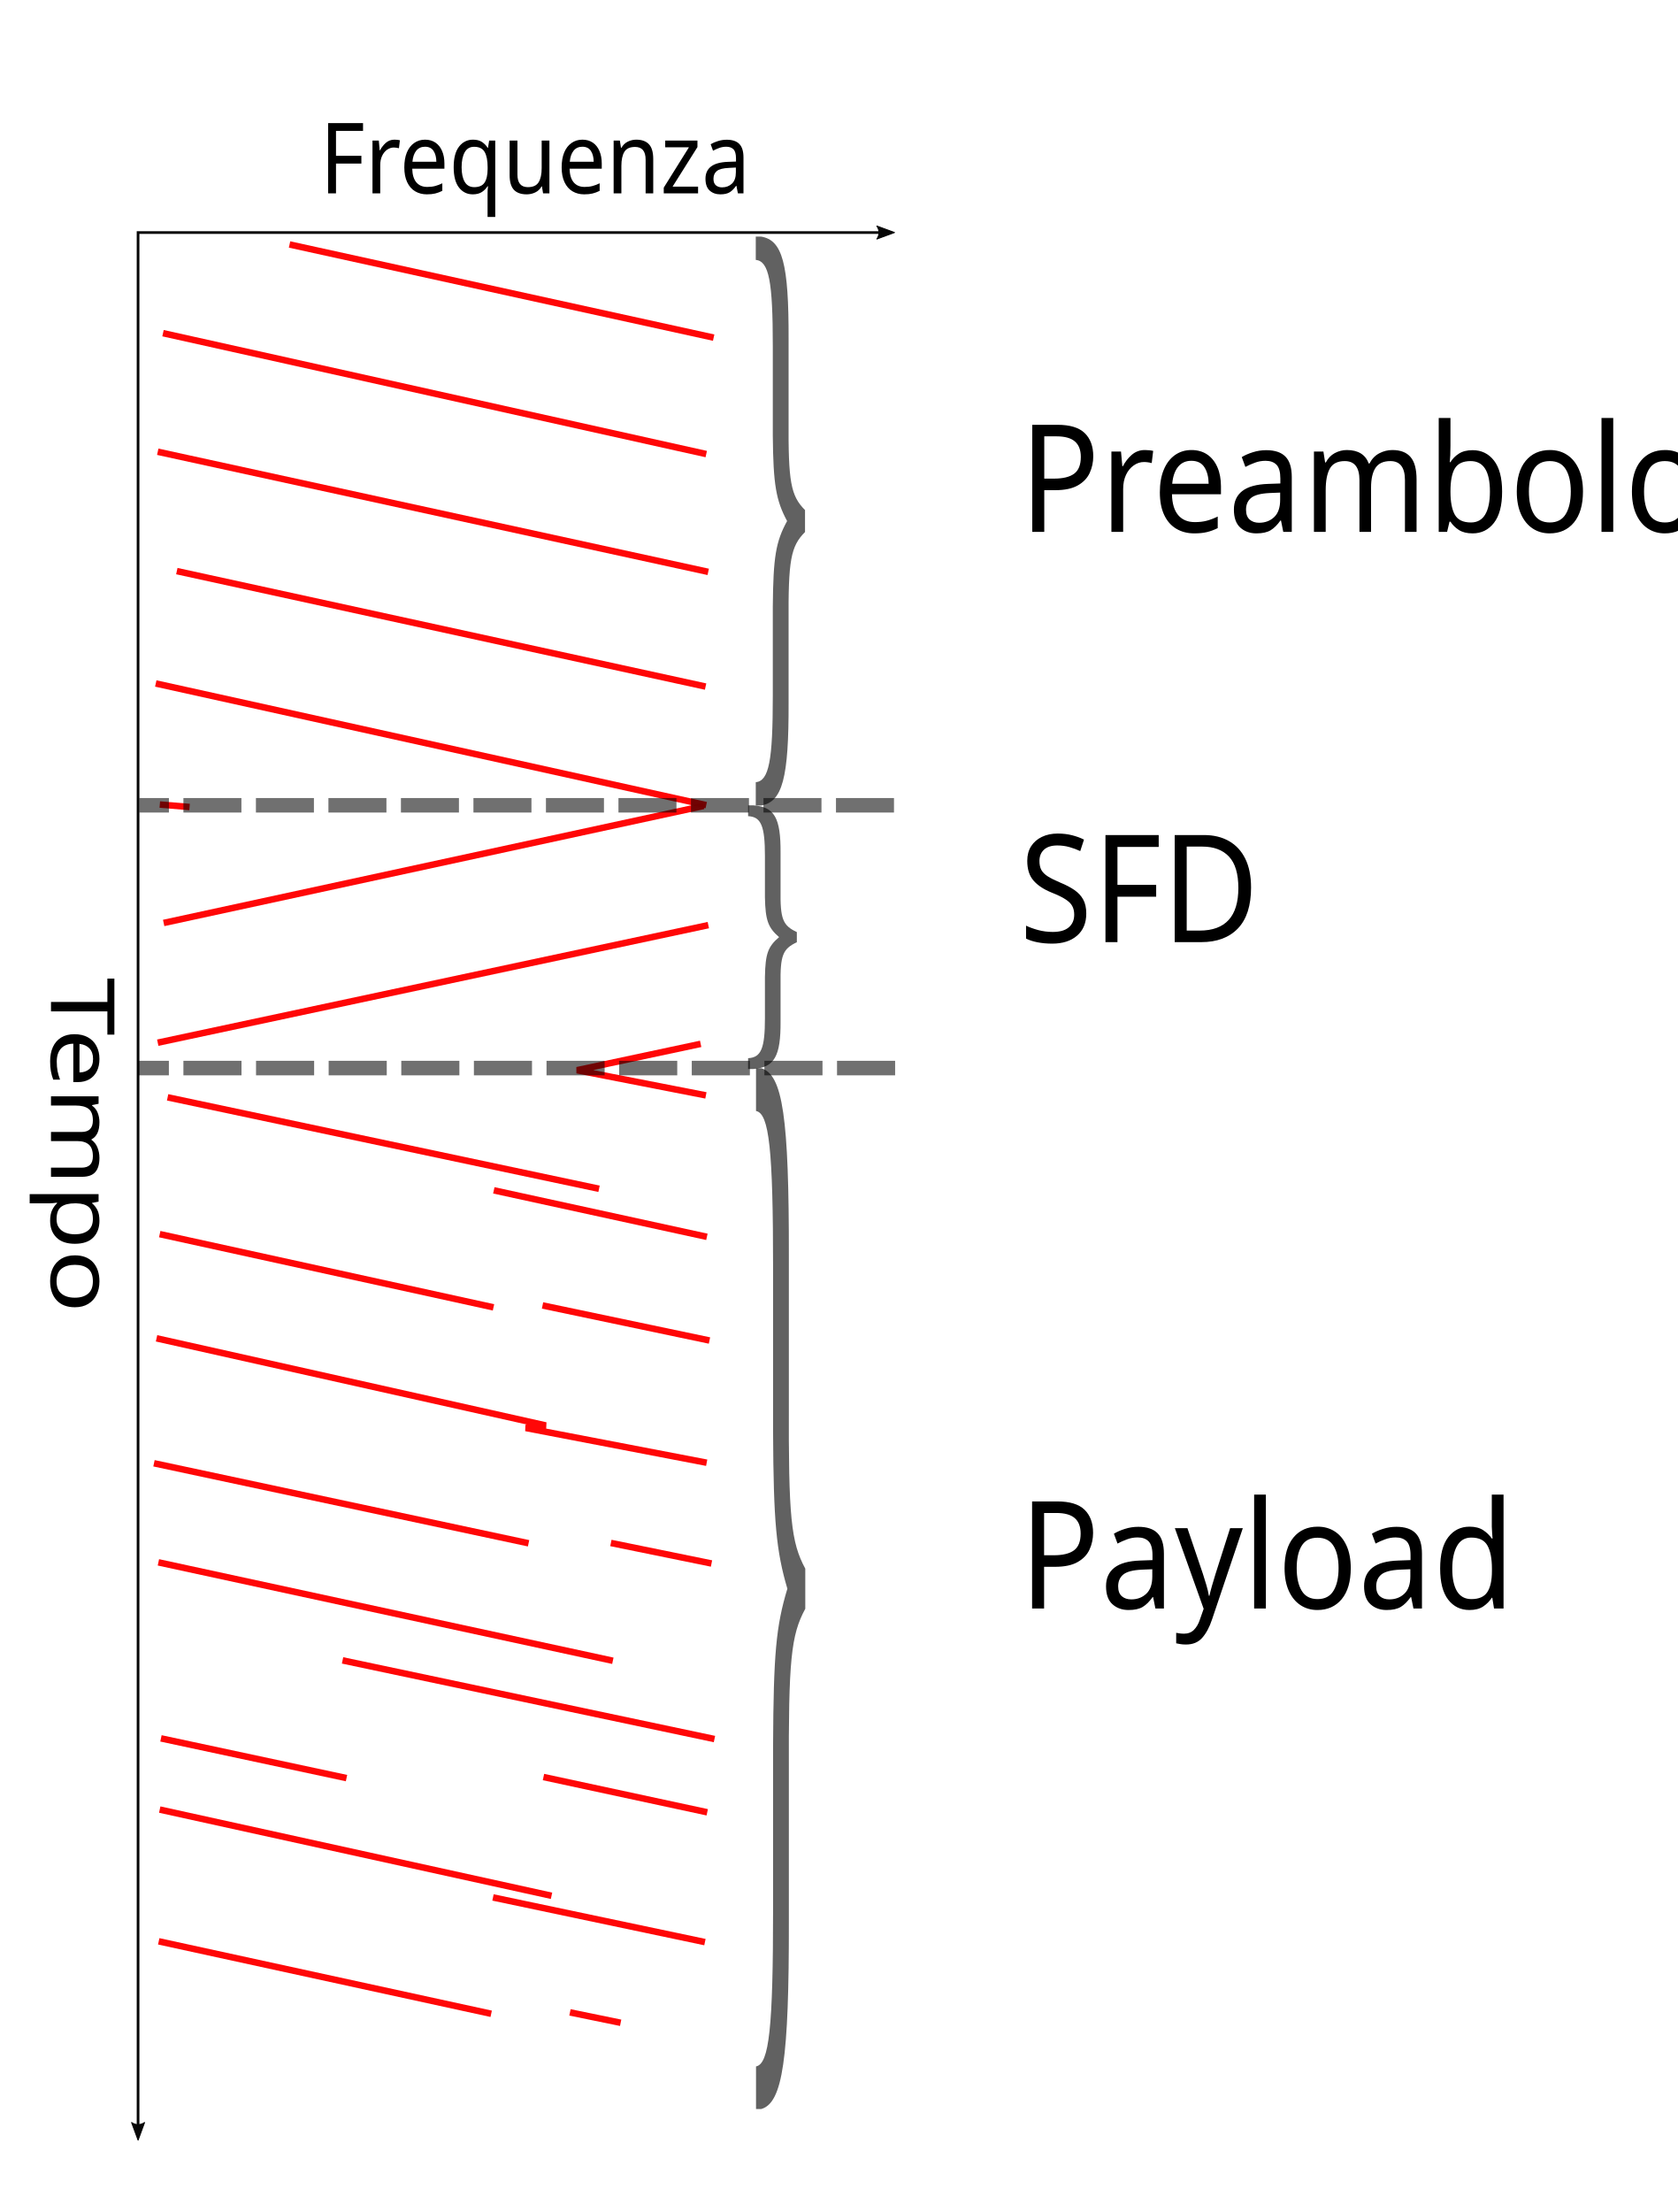
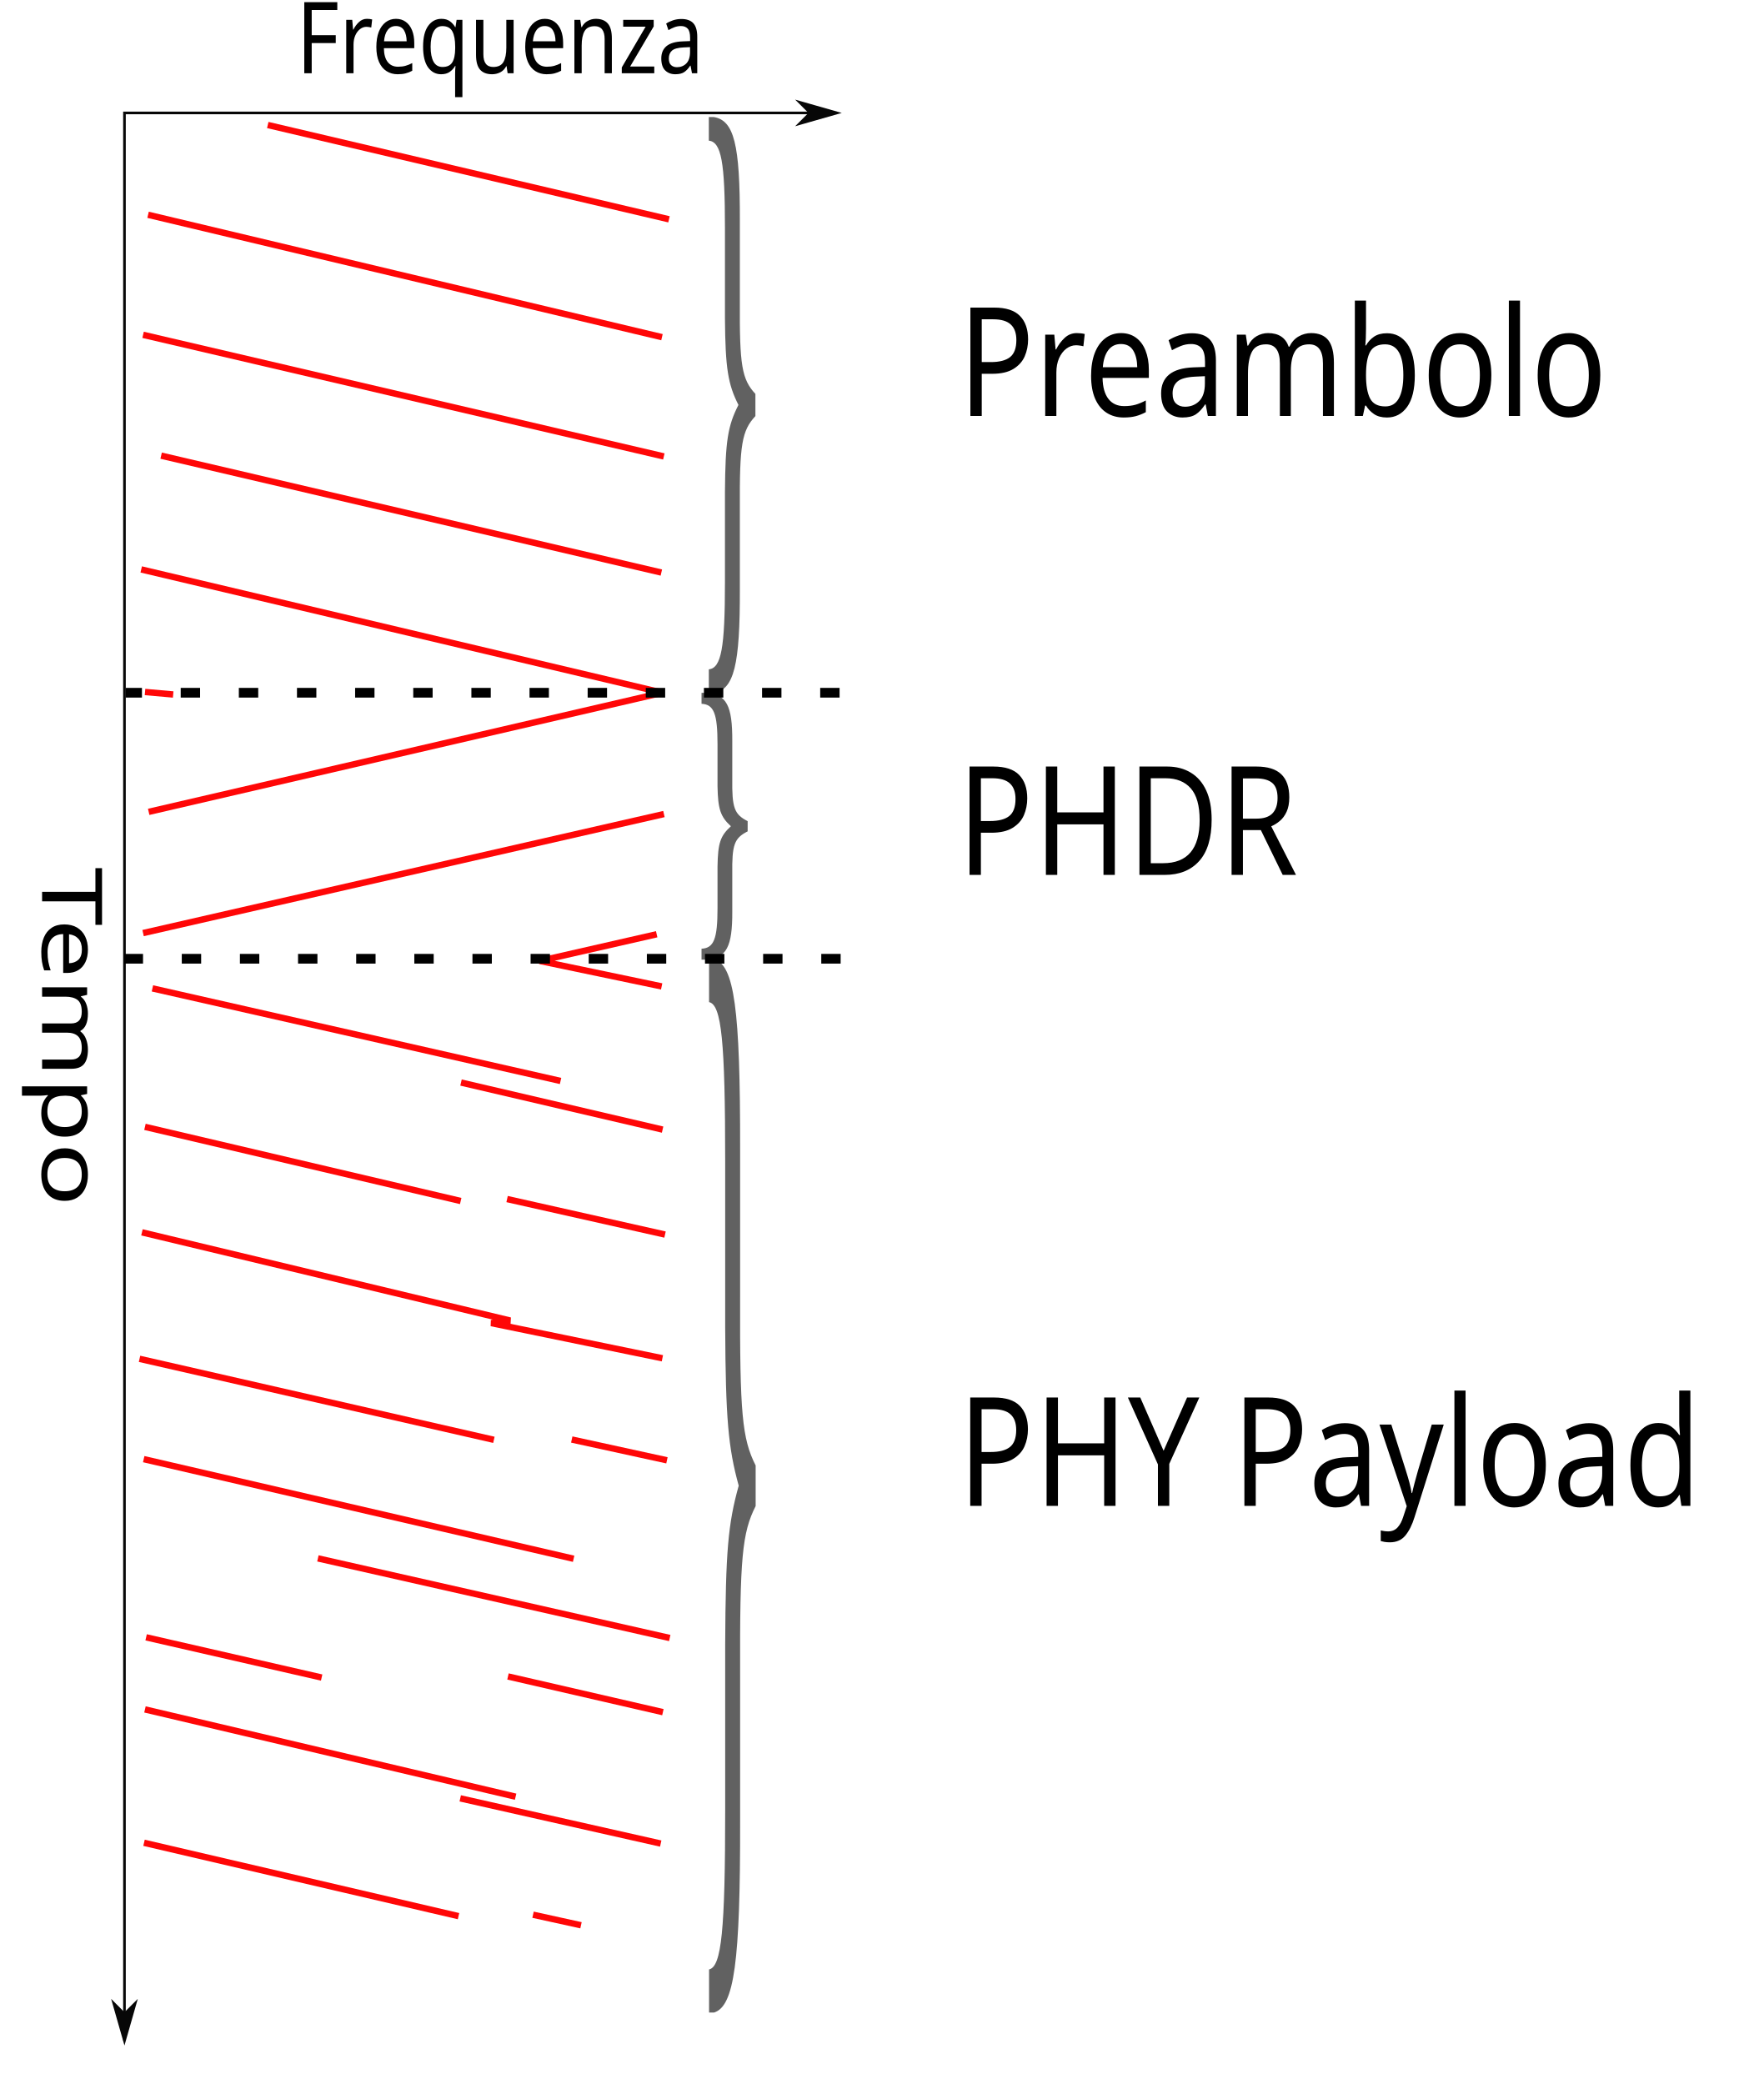
- <svg xmlns="http://www.w3.org/2000/svg" width="11cm" height="14.5cm" viewBox="0 0 389.764 513.78" id="svg5521" version="1.1">
+ <svg xmlns="http://www.w3.org/2000/svg" width="11cm" height="13cm" viewBox="0 0 389.764 460.63" id="svg5521" version="1.1">
  <defs id="defs5523">
-     <marker orient="auto" refY="0.0" refX="0.0" id="Arrow2Mstart" style="overflow:visible">
-       <path id="path4464" style="fill-rule:evenodd;stroke-width:0.625;stroke-linejoin:round;stroke:#000000;stroke-opacity:1;fill:#000000;fill-opacity:1" d="M 8.719,4.034 L -2.207,0.016 L 8.719,-4.002 C 6.973,-1.63 6.983,1.616 8.719,4.034 z " transform="scale(0.6) translate(0,0)" />
+     <marker orient="auto" refY="0" refX="0" id="marker5647" style="overflow:visible">
+       <path id="path5382" d="M 0,0 5,-5 -12.5,0 5,5 0,0 Z" style="fill:#000000;fill-opacity:1;fill-rule:evenodd;stroke:#000000;stroke-width:1pt;stroke-opacity:1" transform="matrix(0.8,0,0,0.8,10,0)" />
+     </marker>
+     <marker orient="auto" refY="0" refX="0" id="marker5643" style="overflow:visible">
+       <path id="path5645" d="M 0,0 5,-5 -12.5,0 5,5 0,0 Z" style="fill:#000000;fill-opacity:1;fill-rule:evenodd;stroke:#000000;stroke-width:1pt;stroke-opacity:1" transform="matrix(-0.8,0,0,-0.8,-10,0)" />
+     </marker>
+     <marker orient="auto" refY="0" refX="0" id="marker5640" style="overflow:visible">
+       <path id="path5385" d="M 0,0 5,-5 -12.5,0 5,5 0,0 Z" style="fill:#000000;fill-opacity:1;fill-rule:evenodd;stroke:#000000;stroke-width:1pt;stroke-opacity:1" transform="matrix(-0.8,0,0,-0.8,-10,0)" />
+     </marker>
+     <marker orient="auto" refY="0" refX="0" id="Arrow1Mend" style="overflow:visible">
+       <path id="path5391" d="M 0,0 5,-5 -12.5,0 5,5 0,0 Z" style="fill:#000000;fill-opacity:1;fill-rule:evenodd;stroke:#000000;stroke-width:1pt;stroke-opacity:1" transform="matrix(-0.4,0,0,-0.4,-4,0)" />
+     </marker>
+     <marker orient="auto" refY="0" refX="0" id="Arrow2Mstart" style="overflow:visible">
+       <path id="path4464" style="fill:#000000;fill-opacity:1;fill-rule:evenodd;stroke:#000000;stroke-width:0.625;stroke-linejoin:round;stroke-opacity:1" d="M 8.719,4.034 -2.207,0.016 8.719,-4.002 c -1.745,2.372 -1.735,5.617 -6e-7,8.035 z" transform="scale(0.6,0.6)" />
    </marker>
    <marker orient="auto" refY="0" refX="0" id="Arrow2Mend" style="overflow:visible">
      <path id="path4467" style="fill:#000000;fill-opacity:1;fill-rule:evenodd;stroke:#000000;stroke-width:0.625;stroke-linejoin:round;stroke-opacity:1" d="M 8.719,4.034 -2.207,0.016 8.719,-4.002 c -1.745,2.372 -1.735,5.617 -6e-7,8.035 z" transform="scale(-0.6,-0.6)" />
    </marker>
    <marker orient="auto" refY="0" refX="0" id="marker4703" style="overflow:visible">
      <path id="path4705" style="fill:#000000;fill-opacity:1;fill-rule:evenodd;stroke:#000000;stroke-width:0.625;stroke-linejoin:round;stroke-opacity:1" d="M 8.719,4.034 -2.207,0.016 8.719,-4.002 c -1.745,2.372 -1.735,5.617 -6e-7,8.035 z" transform="matrix(0.3,0,0,0.3,-0.69,0)" />
    </marker>
    <marker orient="auto" refY="0" refX="0" id="Arrow2Send" style="overflow:visible">
      <path id="path4473" style="fill:#000000;fill-opacity:1;fill-rule:evenodd;stroke:#000000;stroke-width:0.625;stroke-linejoin:round;stroke-opacity:1" d="M 8.719,4.034 -2.207,0.016 8.719,-4.002 c -1.745,2.372 -1.735,5.617 -6e-7,8.035 z" transform="matrix(-0.3,0,0,-0.3,0.69,0)" />
    </marker>
    <marker orient="auto" refY="0" refX="0" id="marker4698" style="overflow:visible">
      <path id="path4470" style="fill:#000000;fill-opacity:1;fill-rule:evenodd;stroke:#000000;stroke-width:0.625;stroke-linejoin:round;stroke-opacity:1" d="M 8.719,4.034 -2.207,0.016 8.719,-4.002 c -1.745,2.372 -1.735,5.617 -6e-7,8.035 z" transform="matrix(0.3,0,0,0.3,-0.69,0)" />
    </marker>
    <marker orient="auto" refY="0" refX="0" id="Arrow1Mstart" style="overflow:visible">
      <path id="path4446" d="M 0,0 5,-5 -12.5,0 5,5 0,0 Z" style="fill:#000000;fill-opacity:1;fill-rule:evenodd;stroke:#000000;stroke-width:1pt;stroke-opacity:1" transform="matrix(0.4,0,0,0.4,4,0)" />
    </marker>
    <marker orient="auto" refY="0" refX="0" id="Arrow2Sstart" style="overflow:visible">
      <path id="path4880" style="fill:#000000;fill-opacity:1;fill-rule:evenodd;stroke:#000000;stroke-width:0.625;stroke-linejoin:round;stroke-opacity:1" d="M 8.719,4.034 -2.207,0.016 8.719,-4.002 c -1.745,2.372 -1.735,5.617 -6e-7,8.035 z" transform="matrix(0.3,0,0,0.3,-0.69,0)" />
    </marker>
    <marker orient="auto" refY="0" refX="0" id="marker5453" style="overflow:visible">
      <path id="path5455" d="M 0,0 5,-5 -12.5,0 5,5 0,0 Z" style="fill:#000000;fill-opacity:1;fill-rule:evenodd;stroke:#000000;stroke-width:1pt;stroke-opacity:1" transform="matrix(0.8,0,0,0.8,10,0)" />
    </marker>
    <marker orient="auto" refY="0" refX="0" id="Arrow1Send" style="overflow:visible">
      <path id="path4865" d="M 0,0 5,-5 -12.5,0 5,5 0,0 Z" style="fill:#000000;fill-opacity:1;fill-rule:evenodd;stroke:#000000;stroke-width:1pt;stroke-opacity:1" transform="matrix(-0.2,0,0,-0.2,-1.2,0)" />
    </marker>
    <marker orient="auto" refY="0" refX="0" id="Arrow1Lstart" style="overflow:visible">
      <path id="path4850" d="M 0,0 5,-5 -12.5,0 5,5 0,0 Z" style="fill:#000000;fill-opacity:1;fill-rule:evenodd;stroke:#000000;stroke-width:1pt;stroke-opacity:1" transform="matrix(0.8,0,0,0.8,10,0)" />
    </marker>
    <marker orient="auto" refY="0" refX="0" id="Arrow1Lend" style="overflow:visible">
      <path id="path4853" d="M 0,0 5,-5 -12.5,0 5,5 0,0 Z" style="fill:#000000;fill-opacity:1;fill-rule:evenodd;stroke:#000000;stroke-width:1pt;stroke-opacity:1" transform="matrix(-0.8,0,0,-0.8,-10,0)" />
    </marker>
  </defs>
-   <g id="layer1" transform="translate(0,-538.5831)">
+   <g id="layer1" transform="translate(0,-591.7327)">
    <text xml:space="preserve" style="font-style:normal;font-weight:normal;font-size:27.254px;line-height:125%;font-family:sans-serif;letter-spacing:0px;word-spacing:0px;fill:#000000;fill-opacity:1;stroke:none;stroke-width:1px;stroke-linecap:butt;stroke-linejoin:miter;stroke-opacity:1" x="166.897" y="655.52" id="text5114" transform="scale(1.024134,0.9764352)">
      <tspan id="tspan5116" x="166.897" y="655.52" />
    </text>
-     <path style="opacity:0.97;fill:#000000;fill-opacity:1;stroke:#ff0000;stroke-width:1.511;stroke-miterlimit:4;stroke-dasharray:none;stroke-dashoffset:0;stroke-opacity:1" d="m 67.271,595.366 98.537,21.639" id="path4248" />
-     <path style="opacity:0.97;fill:#000000;fill-opacity:1;stroke:#ff0000;stroke-width:1.511;stroke-miterlimit:4;stroke-dasharray:none;stroke-dashoffset:0;stroke-opacity:1" d="M 37.873,615.968 164.085,644.05" id="path4250" />
-     <path style="opacity:0.97;fill:#000000;fill-opacity:1;stroke:#ff0000;stroke-width:1.511;stroke-miterlimit:4;stroke-dasharray:none;stroke-dashoffset:0;stroke-opacity:1" d="M 164.543,671.412 36.65,643.51" id="path4252" />
-     <path style="opacity:0.97;fill:#000000;fill-opacity:1;stroke:#ff0000;stroke-width:1.511;stroke-miterlimit:4;stroke-dasharray:none;stroke-dashoffset:0;stroke-opacity:1" d="M 41.081,671.232 163.932,698.053" id="path4254" />
-     <path style="opacity:0.97;fill:#000000;fill-opacity:1;stroke:#ff0000;stroke-width:1.511;stroke-miterlimit:4;stroke-dasharray:none;stroke-dashoffset:0;stroke-opacity:1" d="M 164.085,725.595 36.192,697.333" id="path4256" />
-     <path style="opacity:0.97;fill:#000000;fill-opacity:1;stroke:#ff0000;stroke-width:1.511;stroke-miterlimit:4;stroke-dasharray:none;stroke-dashoffset:0;stroke-opacity:1" d="m 37.126,725.455 6.915,0.573" id="path4258" />
-     <path style="opacity:0.97;fill:#000000;fill-opacity:1;stroke:#ff0000;stroke-width:1.511;stroke-miterlimit:4;stroke-dasharray:none;stroke-dashoffset:0;stroke-opacity:1" d="M 163.473,725.775 38.025,752.957" id="path4260" />
-     <path style="opacity:0.97;fill:#000000;fill-opacity:1;stroke:#ff0000;stroke-width:1.511;stroke-miterlimit:4;stroke-dasharray:none;stroke-dashoffset:0;stroke-opacity:1" d="M 164.565,753.458 36.65,780.769" id="path4262" />
-     <path style="opacity:0.97;fill:#000000;fill-opacity:1;stroke:#ff0000;stroke-width:1.511;stroke-miterlimit:4;stroke-dasharray:none;stroke-dashoffset:0;stroke-opacity:1" d="M 38.942,793.46 139.178,814.702" id="path4264" />
-     <path style="opacity:0.97;fill:#000000;fill-opacity:1;stroke:#ff0000;stroke-width:1.511;stroke-miterlimit:4;stroke-dasharray:none;stroke-dashoffset:0;stroke-opacity:1" d="m 114.731,815.062 49.507,10.801" id="path4266" />
-     <path style="opacity:0.97;fill:none;fill-opacity:1;stroke:#ff0000;stroke-width:1.511;stroke-miterlimit:4;stroke-dasharray:none;stroke-dashoffset:0;stroke-opacity:1" d="m 162.786,781.039 -28.726,6.12 29.949,5.85" id="path4268" />
-     <path style="opacity:0.97;fill:none;fill-opacity:1;stroke:#ff0000;stroke-width:1.511;stroke-miterlimit:4;stroke-dasharray:none;stroke-dashoffset:0;stroke-opacity:1" d="m 126.047,841.797 38.788,8.146" id="path4270" />
-     <path style="opacity:0.97;fill:none;fill-opacity:1;stroke:#ff0000;stroke-width:1.511;stroke-miterlimit:4;stroke-dasharray:none;stroke-dashoffset:0;stroke-opacity:1" d="m 37.109,825.233 77.545,17.011" id="path4272" />
-     <path style="opacity:0.97;fill:none;fill-opacity:1;stroke:#ff0000;stroke-width:1.511;stroke-miterlimit:4;stroke-dasharray:none;stroke-dashoffset:0;stroke-opacity:1" d="m 36.37,849.434 90.434,20.239 -4.643,0.586 42.027,8.07" id="path4274" />
-     <path style="opacity:0.97;fill:none;fill-opacity:1;stroke:#ff0000;stroke-width:1.511;stroke-miterlimit:4;stroke-dasharray:none;stroke-dashoffset:0;stroke-opacity:1" d="m 141.929,896.968 23.378,4.77" id="path4276" />
-     <path style="opacity:0.97;fill:none;fill-opacity:1;stroke:#ff0000;stroke-width:1.511;stroke-miterlimit:4;stroke-dasharray:none;stroke-dashoffset:0;stroke-opacity:1" d="m 35.775,878.456 87.03,18.584" id="path4278" />
-     <path style="opacity:0.97;fill:none;fill-opacity:1;stroke:#ff0000;stroke-width:1.511;stroke-miterlimit:4;stroke-dasharray:none;stroke-dashoffset:0;stroke-opacity:1" d="M 36.803,901.468 142.387,924.33" id="path4280" />
-     <path style="opacity:0.97;fill:none;fill-opacity:1;stroke:#ff0000;stroke-width:1.511;stroke-miterlimit:4;stroke-dasharray:none;stroke-dashoffset:0;stroke-opacity:1" d="M 165.995,942.511 79.587,924.24" id="path4282" />
-     <path style="opacity:0.97;fill:none;fill-opacity:1;stroke:#ff0000;stroke-width:1.511;stroke-miterlimit:4;stroke-dasharray:none;stroke-dashoffset:0;stroke-opacity:1" d="m 126.267,951.332 38.047,8.191" id="path4284" />
-     <path style="opacity:0.97;fill:none;fill-opacity:1;stroke:#ff0000;stroke-width:1.511;stroke-miterlimit:4;stroke-dasharray:none;stroke-dashoffset:0;stroke-opacity:1" d="m 114.54,979.3 49.239,10.375" id="path4286" />
-     <path style="opacity:0.97;fill:none;fill-opacity:1;stroke:#ff0000;stroke-width:1.511;stroke-miterlimit:4;stroke-dasharray:none;stroke-dashoffset:0;stroke-opacity:1" d="m 37.109,958.892 91.03,20.026" id="path4288" />
-     <path style="opacity:0.97;fill:none;fill-opacity:1;stroke:#ff0000;stroke-width:1.511;stroke-miterlimit:4;stroke-dasharray:none;stroke-dashoffset:0;stroke-opacity:1" d="m 37.396,942.354 43.11,9.228" id="path4290" />
-     <path style="opacity:0.97;fill:none;fill-opacity:1;stroke:#ff0000;stroke-width:1.511;stroke-miterlimit:4;stroke-dasharray:none;stroke-dashoffset:0;stroke-opacity:1" d="m 36.879,989.494 77.24,16.831" id="path4292" />
-     <path style="opacity:0.97;fill:none;fill-opacity:1;stroke:#ff0000;stroke-width:1.511;stroke-miterlimit:4;stroke-dasharray:none;stroke-dashoffset:0;stroke-opacity:1" d="m 132.422,1005.998 11.777,2.418" id="path4294" />
-     <path style="opacity:0.97;fill:none;fill-opacity:1;stroke:#000000;stroke-width:0.623;stroke-miterlimit:4;stroke-dasharray:none;stroke-dashoffset:0;stroke-opacity:1;marker-start:url(#Arrow2Mstart);marker-end:url(#Arrow2Mend)" d="m 206.99,592.597 -174.914,0 0,442.242" id="path4296" />
-     <text xml:space="preserve" style="font-style:normal;font-weight:normal;font-size:22.386px;line-height:125%;font-family:sans-serif;letter-spacing:0px;word-spacing:0px;fill:#000000;fill-opacity:1;stroke:none;stroke-width:1px;stroke-linecap:butt;stroke-linejoin:miter;stroke-opacity:1" x="705.403" y="-12.86" id="text5110" transform="matrix(0,1.085404,-0.9213158,0,0,0)">
-       <tspan id="tspan5112" x="705.403" y="-12.86" style="font-style:normal;font-variant:normal;font-weight:500;font-stretch:normal;font-size:22.386px;line-height:125%;font-family:'CMU Serif';-inkscape-font-specification:'CMU Serif Medium';text-align:justify;writing-mode:lr-tb;text-anchor:start">Tempo</tspan>
+     <path style="opacity:0.97;fill:#000000;fill-opacity:1;stroke:#ff0000;stroke-width:1.407;stroke-miterlimit:4;stroke-dasharray:none;stroke-dashoffset:0;stroke-opacity:1" d="m 59.182,619.362 88.677,20.846" id="path4248" />
+     <path style="opacity:0.97;fill:#000000;fill-opacity:1;stroke:#ff0000;stroke-width:1.407;stroke-miterlimit:4;stroke-dasharray:none;stroke-dashoffset:0;stroke-opacity:1" d="M 32.725,639.208 146.308,666.261" id="path4250" />
+     <path style="opacity:0.97;fill:#000000;fill-opacity:1;stroke:#ff0000;stroke-width:1.407;stroke-miterlimit:4;stroke-dasharray:none;stroke-dashoffset:0;stroke-opacity:1" d="M 146.721,692.621 31.625,665.741" id="path4252" />
+     <path style="opacity:0.97;fill:#000000;fill-opacity:1;stroke:#ff0000;stroke-width:1.407;stroke-miterlimit:4;stroke-dasharray:none;stroke-dashoffset:0;stroke-opacity:1" d="M 35.613,692.447 146.171,718.286" id="path4254" />
+     <path style="opacity:0.97;fill:#000000;fill-opacity:1;stroke:#ff0000;stroke-width:1.407;stroke-miterlimit:4;stroke-dasharray:none;stroke-dashoffset:0;stroke-opacity:1" d="M 146.308,744.819 31.213,717.593" id="path4256" />
+     <path style="opacity:0.97;fill:#000000;fill-opacity:1;stroke:#ff0000;stroke-width:1.407;stroke-miterlimit:4;stroke-dasharray:none;stroke-dashoffset:0;stroke-opacity:1" d="m 32.053,744.684 6.223,0.552" id="path4258" />
+     <path style="opacity:0.97;fill:#000000;fill-opacity:1;stroke:#ff0000;stroke-width:1.407;stroke-miterlimit:4;stroke-dasharray:none;stroke-dashoffset:0;stroke-opacity:1" d="M 145.758,744.992 32.863,771.178" id="path4260" />
+     <path style="opacity:0.97;fill:#000000;fill-opacity:1;stroke:#ff0000;stroke-width:1.407;stroke-miterlimit:4;stroke-dasharray:none;stroke-dashoffset:0;stroke-opacity:1" d="M 146.741,771.661 31.625,797.971" id="path4262" />
+     <path style="opacity:0.97;fill:#000000;fill-opacity:1;stroke:#ff0000;stroke-width:1.407;stroke-miterlimit:4;stroke-dasharray:none;stroke-dashoffset:0;stroke-opacity:1" d="m 33.688,810.197 90.206,20.463" id="path4264" />
+     <path style="opacity:0.97;fill:#000000;fill-opacity:1;stroke:#ff0000;stroke-width:1.407;stroke-miterlimit:4;stroke-dasharray:none;stroke-dashoffset:0;stroke-opacity:1" d="m 101.893,831.007 44.553,10.405" id="path4266" />
+     <path style="opacity:0.97;fill:none;fill-opacity:1;stroke:#ff0000;stroke-width:1.407;stroke-miterlimit:4;stroke-dasharray:none;stroke-dashoffset:0;stroke-opacity:1" d="m 145.139,798.231 -25.852,5.896 26.952,5.636" id="path4268" />
+     <path style="opacity:0.97;fill:none;fill-opacity:1;stroke:#ff0000;stroke-width:1.407;stroke-miterlimit:4;stroke-dasharray:none;stroke-dashoffset:0;stroke-opacity:1" d="m 112.077,856.762 34.907,7.848" id="path4270" />
+     <path style="opacity:0.97;fill:none;fill-opacity:1;stroke:#ff0000;stroke-width:1.407;stroke-miterlimit:4;stroke-dasharray:none;stroke-dashoffset:0;stroke-opacity:1" d="m 32.038,840.805 69.786,16.388" id="path4272" />
+     <path style="opacity:0.97;fill:none;fill-opacity:1;stroke:#ff0000;stroke-width:1.407;stroke-miterlimit:4;stroke-dasharray:none;stroke-dashoffset:0;stroke-opacity:1" d="m 31.373,864.119 81.385,19.497 -4.178,0.564 37.821,7.774" id="path4274" />
+     <path style="opacity:0.97;fill:none;fill-opacity:1;stroke:#ff0000;stroke-width:1.407;stroke-miterlimit:4;stroke-dasharray:none;stroke-dashoffset:0;stroke-opacity:1" d="m 126.369,909.911 21.039,4.596" id="path4276" />
+     <path style="opacity:0.97;fill:none;fill-opacity:1;stroke:#ff0000;stroke-width:1.407;stroke-miterlimit:4;stroke-dasharray:none;stroke-dashoffset:0;stroke-opacity:1" d="m 30.838,892.078 78.322,17.903" id="path4278" />
+     <path style="opacity:0.97;fill:none;fill-opacity:1;stroke:#ff0000;stroke-width:1.407;stroke-miterlimit:4;stroke-dasharray:none;stroke-dashoffset:0;stroke-opacity:1" d="m 31.763,914.247 95.019,22.024" id="path4280" />
+     <path style="opacity:0.97;fill:none;fill-opacity:1;stroke:#ff0000;stroke-width:1.407;stroke-miterlimit:4;stroke-dasharray:none;stroke-dashoffset:0;stroke-opacity:1" d="M 148.027,953.786 70.265,936.184" id="path4282" />
+     <path style="opacity:0.97;fill:none;fill-opacity:1;stroke:#ff0000;stroke-width:1.407;stroke-miterlimit:4;stroke-dasharray:none;stroke-dashoffset:0;stroke-opacity:1" d="m 112.275,962.283 34.24,7.89" id="path4284" />
+     <path style="opacity:0.97;fill:none;fill-opacity:1;stroke:#ff0000;stroke-width:1.407;stroke-miterlimit:4;stroke-dasharray:none;stroke-dashoffset:0;stroke-opacity:1" d="m 101.721,989.226 44.312,9.994" id="path4286" />
+     <path style="opacity:0.97;fill:none;fill-opacity:1;stroke:#ff0000;stroke-width:1.407;stroke-miterlimit:4;stroke-dasharray:none;stroke-dashoffset:0;stroke-opacity:1" d="m 32.038,969.567 81.921,19.293" id="path4288" />
+     <path style="opacity:0.97;fill:none;fill-opacity:1;stroke:#ff0000;stroke-width:1.407;stroke-miterlimit:4;stroke-dasharray:none;stroke-dashoffset:0;stroke-opacity:1" d="m 32.296,953.635 38.796,8.89" id="path4290" />
+     <path style="opacity:0.97;fill:none;fill-opacity:1;stroke:#ff0000;stroke-width:1.407;stroke-miterlimit:4;stroke-dasharray:none;stroke-dashoffset:0;stroke-opacity:1" d="m 31.831,999.048 69.511,16.214" id="path4292" />
+     <path style="opacity:0.97;fill:none;fill-opacity:1;stroke:#ff0000;stroke-width:1.407;stroke-miterlimit:4;stroke-dasharray:none;stroke-dashoffset:0;stroke-opacity:1" d="m 117.813,1014.947 10.598,2.33" id="path4294" />
+     <path style="opacity:0.97;fill:none;fill-opacity:1;stroke:#000000;stroke-width:0.58;stroke-miterlimit:4;stroke-dasharray:none;stroke-dashoffset:0;stroke-opacity:1;marker-start:url(#marker5647);marker-end:url(#marker5643)" d="m 184.92,616.694 -157.411,0 0,426.036" id="path4296" />
+     <text xml:space="preserve" style="font-style:normal;font-weight:normal;font-size:20.844px;line-height:125%;font-family:sans-serif;letter-spacing:0px;word-spacing:0px;fill:#000000;fill-opacity:1;stroke:none;stroke-width:1px;stroke-linecap:butt;stroke-linejoin:miter;stroke-opacity:1" x="697.599" y="-10.45" id="text5110" transform="matrix(0,1.122998,-0.8904733,0,0,0)">
+       <tspan id="tspan5112" x="697.599" y="-10.45" style="font-style:normal;font-variant:normal;font-weight:500;font-stretch:normal;font-size:20.844px;line-height:125%;font-family:'CMU Serif';-inkscape-font-specification:'CMU Serif Medium';text-align:justify;writing-mode:lr-tb;text-anchor:start">Tempo</tspan>
    </text>
-     <text xml:space="preserve" style="font-style:normal;font-weight:normal;font-size:32.855px;line-height:125%;font-family:sans-serif;text-align:center;letter-spacing:0px;word-spacing:0px;text-anchor:middle;fill:#000000;fill-opacity:1;stroke:none;stroke-width:1px;stroke-linecap:butt;stroke-linejoin:miter;stroke-opacity:1" x="78.705" y="550.556" id="text5400" transform="scale(0.9435504,1.059827)">
-       <tspan id="tspan5402" x="78.705" y="550.556" style="font-style:normal;font-variant:normal;font-weight:500;font-stretch:normal;font-size:21.561px;line-height:125%;font-family:'CMU Serif';-inkscape-font-specification:'CMU Serif Medium';text-align:justify;writing-mode:lr-tb;text-anchor:start">Frequenza</tspan>
+     <text xml:space="preserve" style="font-style:normal;font-weight:normal;font-size:30.592px;line-height:125%;font-family:sans-serif;text-align:center;letter-spacing:0px;word-spacing:0px;text-anchor:middle;fill:#000000;fill-opacity:1;stroke:none;stroke-width:1px;stroke-linecap:butt;stroke-linejoin:miter;stroke-opacity:1" x="71.794" y="554.405" id="text5400" transform="scale(0.9119636,1.096535)">
+       <tspan id="tspan5402" x="71.794" y="554.405" style="font-style:normal;font-variant:normal;font-weight:500;font-stretch:normal;font-size:20.076px;line-height:125%;font-family:'CMU Serif';-inkscape-font-specification:'CMU Serif Medium';text-align:justify;writing-mode:lr-tb;text-anchor:start">Frequenza</tspan>
    </text>
-     <path style="opacity:0.56;fill:none;fill-opacity:1;stroke:#000000;stroke-width:3.369;stroke-miterlimit:4;stroke-dasharray:13.477, 3.369;stroke-dashoffset:0;stroke-opacity:1" d="m 207.703,725.627 -175.34,0" id="path5459" />
-     <text xml:space="preserve" style="font-style:normal;font-weight:normal;font-size:89.035px;line-height:272%;font-family:sans-serif;text-align:center;letter-spacing:0px;word-spacing:0px;text-anchor:middle;opacity:0.62;fill:#000000;fill-opacity:1;stroke:none;stroke-width:1px;stroke-linecap:butt;stroke-linejoin:miter;stroke-opacity:1" x="384.209" y="395.24" id="text6133" transform="scale(0.5578721,1.792525)">
-       <tspan id="tspan6135" x="384.209" y="395.24" style="font-style:normal;font-variant:normal;font-weight:500;font-stretch:normal;font-size:88.813px;line-height:272%;font-family:'Century Schoolbook L';-inkscape-font-specification:'Century Schoolbook L Medium'">}</tspan>
+     <path style="opacity:1;fill:none;fill-opacity:1;stroke:#000000;stroke-width:2.142;stroke-miterlimit:4;stroke-dasharray:4.283, 8.566;stroke-dashoffset:0;stroke-opacity:1" d="m 185.562,744.849 -157.795,0" id="path5459" />
+     <text xml:space="preserve" style="font-style:normal;font-weight:normal;font-size:82.901px;line-height:272%;font-family:sans-serif;text-align:center;letter-spacing:0px;word-spacing:0px;text-anchor:middle;opacity:0.62;fill:#000000;fill-opacity:1;stroke:none;stroke-width:1px;stroke-linecap:butt;stroke-linejoin:miter;stroke-opacity:1" x="355.221" y="392.712" id="text6133" transform="scale(0.5391965,1.854612)">
+       <tspan id="tspan6135" x="355.221" y="392.712" style="font-style:normal;font-variant:normal;font-weight:500;font-stretch:normal;font-size:82.694px;line-height:272%;font-family:'Century Schoolbook L';-inkscape-font-specification:'Century Schoolbook L Medium'">}</tspan>
    </text>
    <flowRoot xml:space="preserve" id="flowRoot6137" style="font-style:normal;font-weight:normal;font-size:40px;line-height:125%;font-family:sans-serif;text-align:center;letter-spacing:0px;word-spacing:0px;text-anchor:middle;fill:#000000;fill-opacity:1;stroke:none;stroke-width:1px;stroke-linecap:butt;stroke-linejoin:miter;stroke-opacity:1" transform="translate(-6.1035171e-5,786.6146)">
      <flowRegion id="flowRegion6139">
        <rect id="rect6141" width="51.518" height="160.614" x="411.637" y="-93.866" />
      </flowRegion>
      <flowPara id="flowPara6143" />
    </flowRoot>
-     <text xml:space="preserve" style="font-style:normal;font-weight:normal;font-size:32.855px;line-height:125%;font-family:sans-serif;text-align:center;letter-spacing:0px;word-spacing:0px;text-anchor:middle;fill:#000000;fill-opacity:1;stroke:none;stroke-width:1px;stroke-linecap:butt;stroke-linejoin:miter;stroke-opacity:1" x="250.991" y="624.746" id="text6145" transform="scale(0.9435504,1.059827)">
-       <tspan id="tspan6147" x="250.991" y="624.746" style="text-align:start;text-anchor:start;-inkscape-font-specification:'CMU Serif Medium';font-family:'CMU Serif';font-weight:500;font-style:normal;font-stretch:normal;font-variant:normal">Preambolo</tspan>
+     <text xml:space="preserve" style="font-style:normal;font-weight:normal;font-size:30.592px;line-height:125%;font-family:sans-serif;text-align:center;letter-spacing:0px;word-spacing:0px;text-anchor:middle;fill:#000000;fill-opacity:1;stroke:none;stroke-width:1px;stroke-linecap:butt;stroke-linejoin:miter;stroke-opacity:1" x="232.211" y="623.484" id="text6145" transform="scale(0.9119636,1.096535)">
+       <tspan id="tspan6147" x="232.211" y="623.484" style="font-style:normal;font-variant:normal;font-weight:500;font-stretch:normal;font-family:'CMU Serif';-inkscape-font-specification:'CMU Serif Medium';text-align:start;text-anchor:start">Preambolo</tspan>
    </text>
-     <path style="opacity:0.56;fill:none;fill-opacity:1;stroke:#000000;stroke-width:3.375;stroke-miterlimit:4;stroke-dasharray:13.498, 3.375;stroke-dashoffset:0;stroke-opacity:1" d="m 207.967,786.663 -175.884,0" id="path5459-7" />
-     <text xml:space="preserve" style="font-style:normal;font-variant:normal;font-weight:500;font-stretch:normal;font-size:60.134px;line-height:125%;font-family:'Century Schoolbook L';-inkscape-font-specification:'Century Schoolbook L, Medium';text-align:center;letter-spacing:0px;word-spacing:0px;writing-mode:lr-tb;text-anchor:middle;opacity:0.62;fill:#000000;fill-opacity:1;stroke:none;stroke-width:1px;stroke-linecap:butt;stroke-linejoin:miter;stroke-opacity:1" x="262.838" y="634.979" id="text6164" transform="scale(0.8152181,1.226666)">
-       <tspan id="tspan6166" x="262.838" y="634.979">}</tspan>
+     <path style="opacity:1;fill:#000000;fill-opacity:1;stroke:#000000;stroke-width:2.142;stroke-miterlimit:4;stroke-dasharray:4.283, 8.566;stroke-dashoffset:0;stroke-opacity:1" d="m 185.799,803.648 -158.284,0" id="path5459-7" />
+     <text xml:space="preserve" style="font-style:normal;font-variant:normal;font-weight:500;font-stretch:normal;font-size:55.991px;line-height:125%;font-family:'Century Schoolbook L';-inkscape-font-specification:'Century Schoolbook L, Medium';text-align:center;letter-spacing:0px;word-spacing:0px;writing-mode:lr-tb;text-anchor:middle;opacity:0.62;fill:#000000;fill-opacity:1;stroke:none;stroke-width:1px;stroke-linecap:butt;stroke-linejoin:miter;stroke-opacity:1" x="243.007" y="627.329" id="text6164" transform="scale(0.7879274,1.269152)">
+       <tspan id="tspan6166" x="243.007" y="627.329">}</tspan>
    </text>
-     <text xml:space="preserve" style="font-style:normal;font-weight:normal;font-size:32.855px;line-height:125%;font-family:sans-serif;text-align:center;letter-spacing:0px;word-spacing:0px;text-anchor:middle;fill:#000000;fill-opacity:1;stroke:none;stroke-width:1px;stroke-linecap:butt;stroke-linejoin:miter;stroke-opacity:1" x="250.978" y="714.657" id="text6172" transform="scale(0.9435504,1.059827)">
-       <tspan id="tspan6174" x="250.978" y="714.657" style="text-align:start;text-anchor:start;-inkscape-font-specification:'CMU Serif Medium';font-family:'CMU Serif';font-weight:500;font-style:normal;font-stretch:normal;font-variant:normal">SFD</tspan>
+     <text xml:space="preserve" style="font-style:normal;font-weight:normal;font-size:30.592px;line-height:125%;font-family:sans-serif;text-align:center;letter-spacing:0px;word-spacing:0px;text-anchor:middle;fill:#000000;fill-opacity:1;stroke:none;stroke-width:1px;stroke-linecap:butt;stroke-linejoin:miter;stroke-opacity:1" x="232.003" y="715.995" id="text6172" transform="scale(0.9119636,1.096535)">
+       <tspan id="tspan6174" x="232.003" y="715.995" style="font-style:normal;font-variant:normal;font-weight:500;font-stretch:normal;font-family:'CMU Serif';-inkscape-font-specification:'CMU Serif Medium';text-align:start;text-anchor:start">PHDR</tspan>
    </text>
-     <text xml:space="preserve" style="font-style:normal;font-weight:normal;font-size:120.425px;line-height:272%;font-family:sans-serif;text-align:center;letter-spacing:0px;word-spacing:0px;text-anchor:middle;opacity:0.62;fill:#000000;fill-opacity:1;stroke:none;stroke-width:1px;stroke-linecap:butt;stroke-linejoin:miter;stroke-opacity:1" x="519.81" y="411.22" id="text6133-2" transform="scale(0.4124583,2.424487)">
-       <tspan id="tspan6135-0" x="519.81" y="411.22" style="font-style:normal;font-variant:normal;font-weight:500;font-stretch:normal;font-size:120.124px;line-height:272%;font-family:'Century Schoolbook L';-inkscape-font-specification:'Century Schoolbook L Medium'">}</tspan>
+     <text xml:space="preserve" style="font-style:normal;font-weight:normal;font-size:112.129px;line-height:272%;font-family:sans-serif;text-align:center;letter-spacing:0px;word-spacing:0px;text-anchor:middle;opacity:0.62;fill:#000000;fill-opacity:1;stroke:none;stroke-width:1px;stroke-linecap:butt;stroke-linejoin:miter;stroke-opacity:1" x="480.593" y="401.152" id="text6133-2" transform="scale(0.3986506,2.508462)">
+       <tspan id="tspan6135-0" x="480.593" y="401.152" style="font-style:normal;font-variant:normal;font-weight:500;font-stretch:normal;font-size:111.848px;line-height:272%;font-family:'Century Schoolbook L';-inkscape-font-specification:'Century Schoolbook L Medium'">}</tspan>
    </text>
-     <text xml:space="preserve" style="font-style:normal;font-weight:normal;font-size:32.855px;line-height:125%;font-family:sans-serif;text-align:start;letter-spacing:0px;word-spacing:0px;text-anchor:start;fill:#000000;fill-opacity:1;stroke:none;stroke-width:1px;stroke-linecap:butt;stroke-linejoin:miter;stroke-opacity:1" x="250.949" y="860.699" id="text6194" transform="scale(0.9435504,1.059827)">
-       <tspan id="tspan6196" x="250.949" y="860.699" style="-inkscape-font-specification:'CMU Serif Medium';font-family:'CMU Serif';font-weight:500;font-style:normal;font-stretch:normal;font-variant:normal">Payload</tspan>
+     <text xml:space="preserve" style="font-style:normal;font-weight:normal;font-size:30.592px;line-height:125%;font-family:sans-serif;text-align:start;letter-spacing:0px;word-spacing:0px;text-anchor:start;fill:#000000;fill-opacity:1;stroke:none;stroke-width:1px;stroke-linecap:butt;stroke-linejoin:miter;stroke-opacity:1" x="232.172" y="843.181" id="text6194" transform="scale(0.9119636,1.096535)">
+       <tspan id="tspan6196" x="232.172" y="843.181" style="font-style:normal;font-variant:normal;font-weight:500;font-stretch:normal;font-family:'CMU Serif';-inkscape-font-specification:'CMU Serif Medium'">PHY Payload</tspan>
    </text>
  </g>
</svg>
